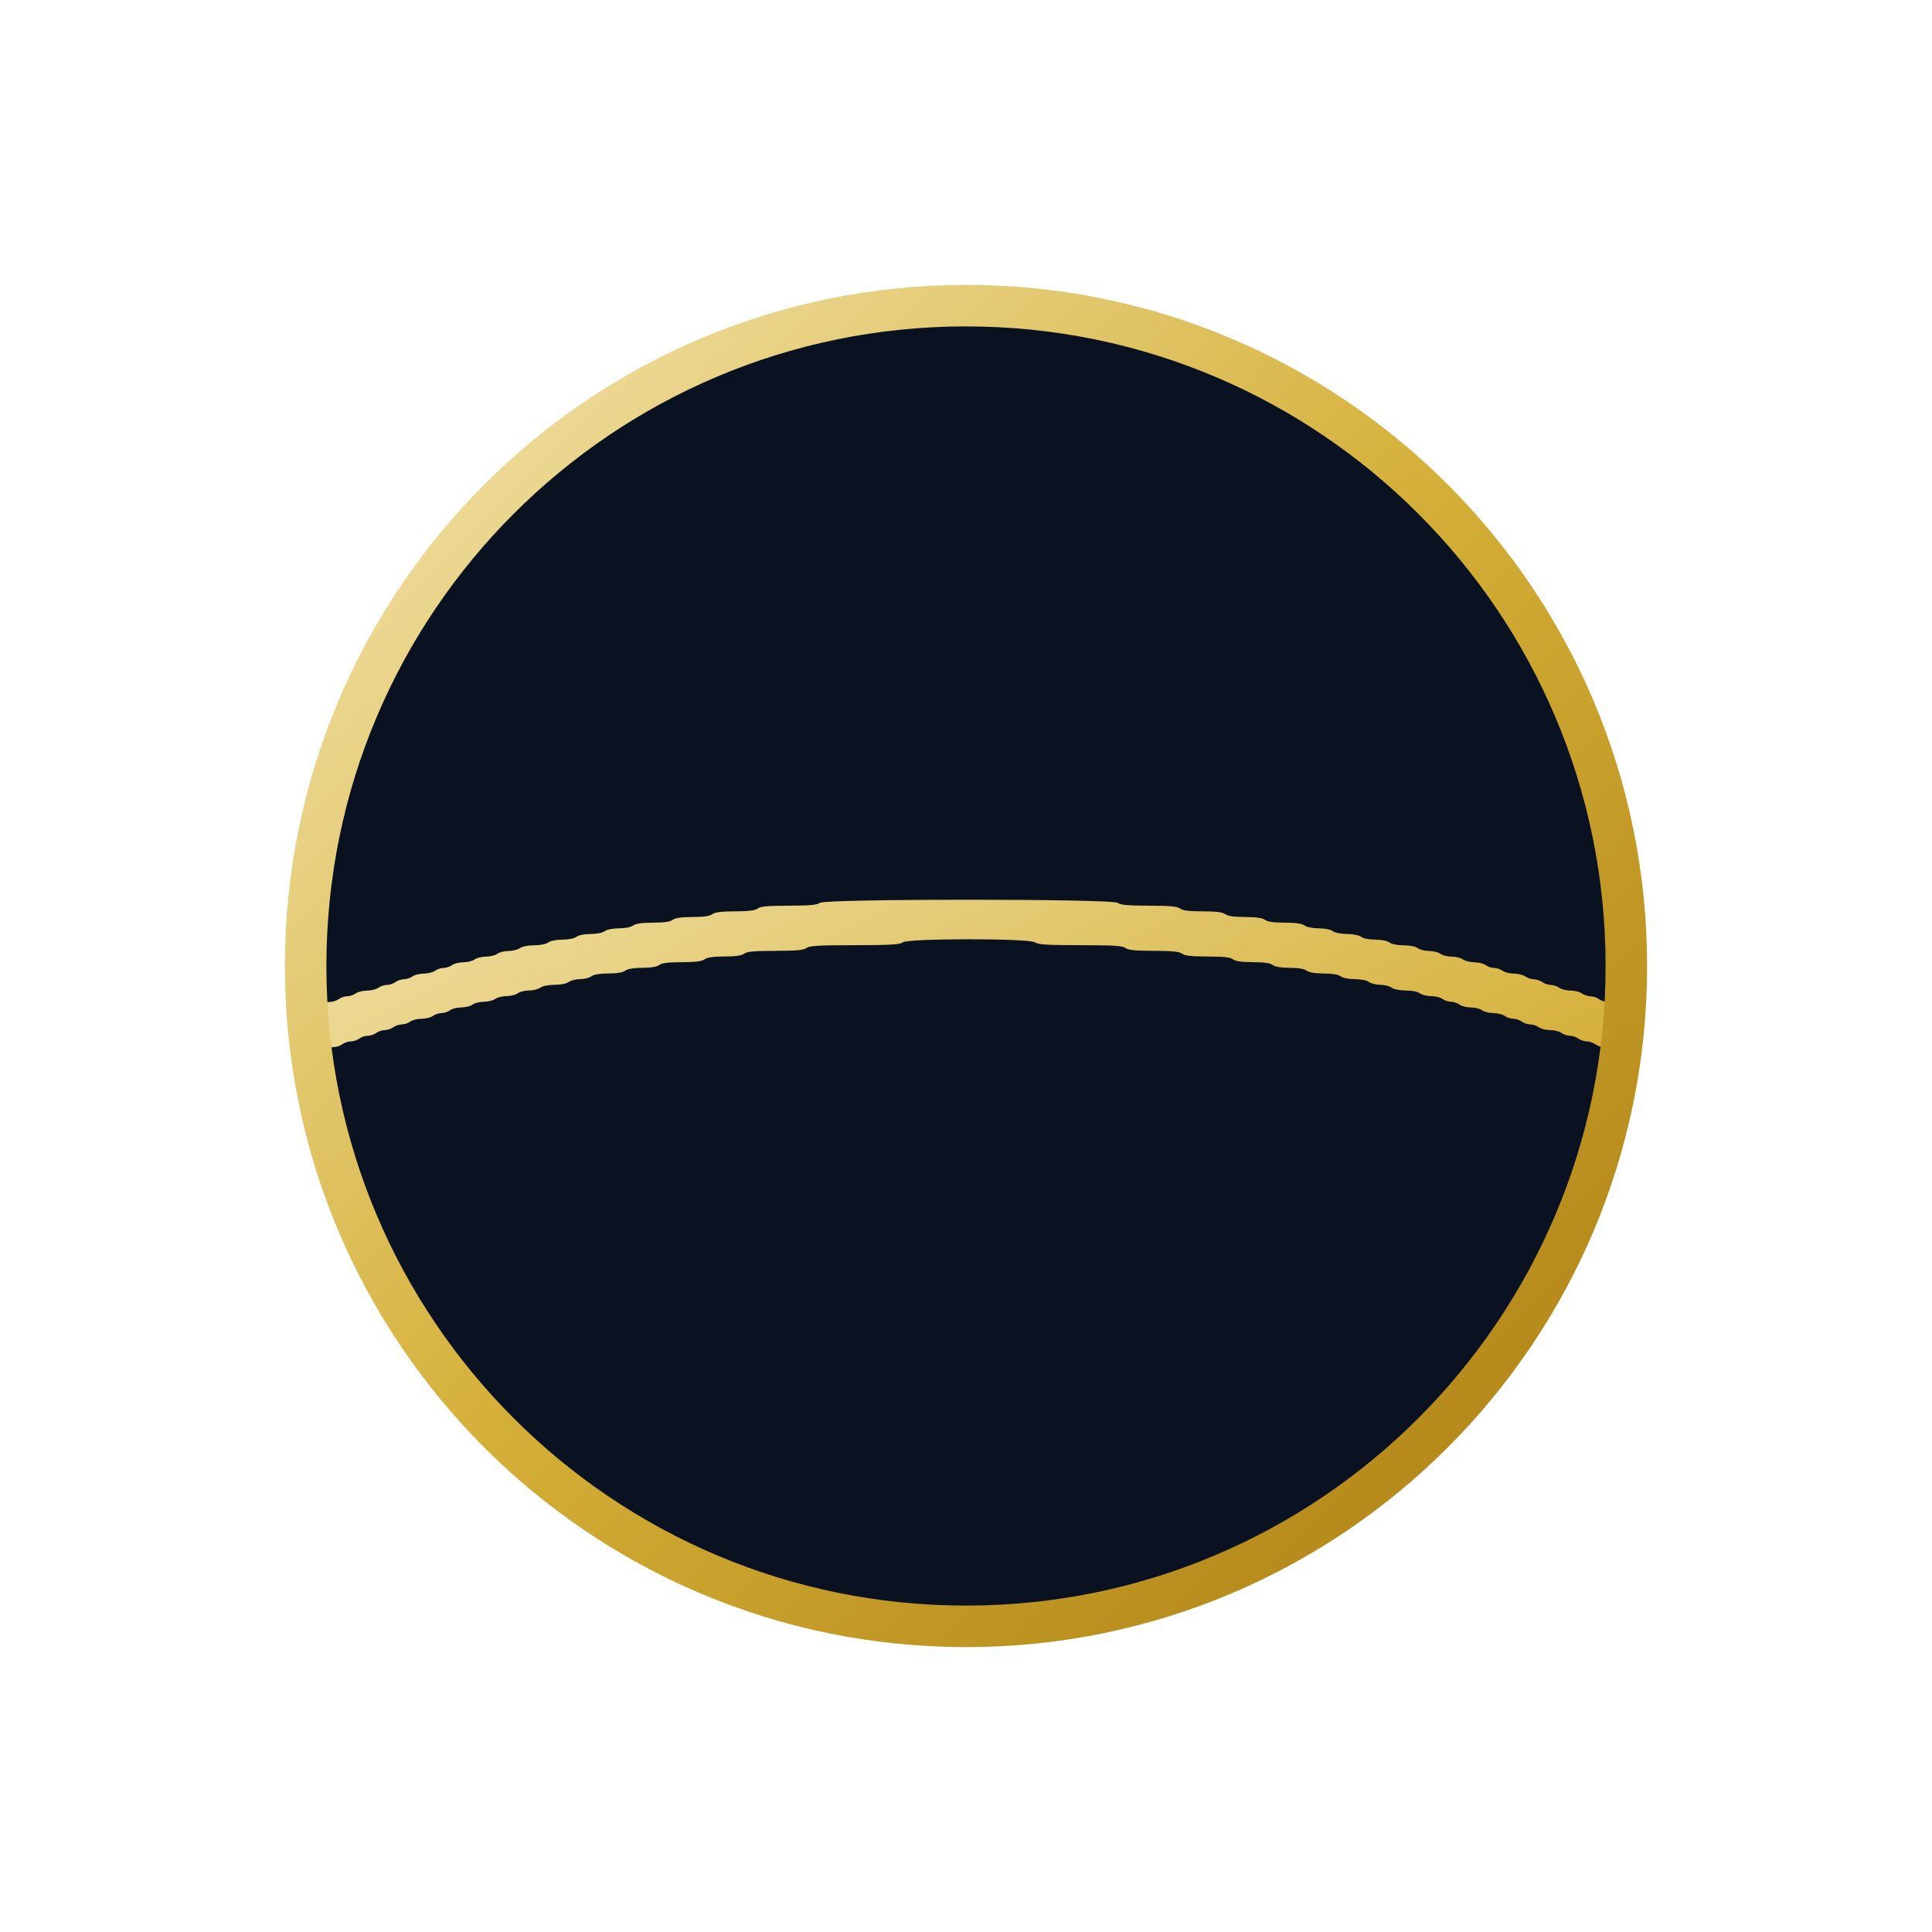
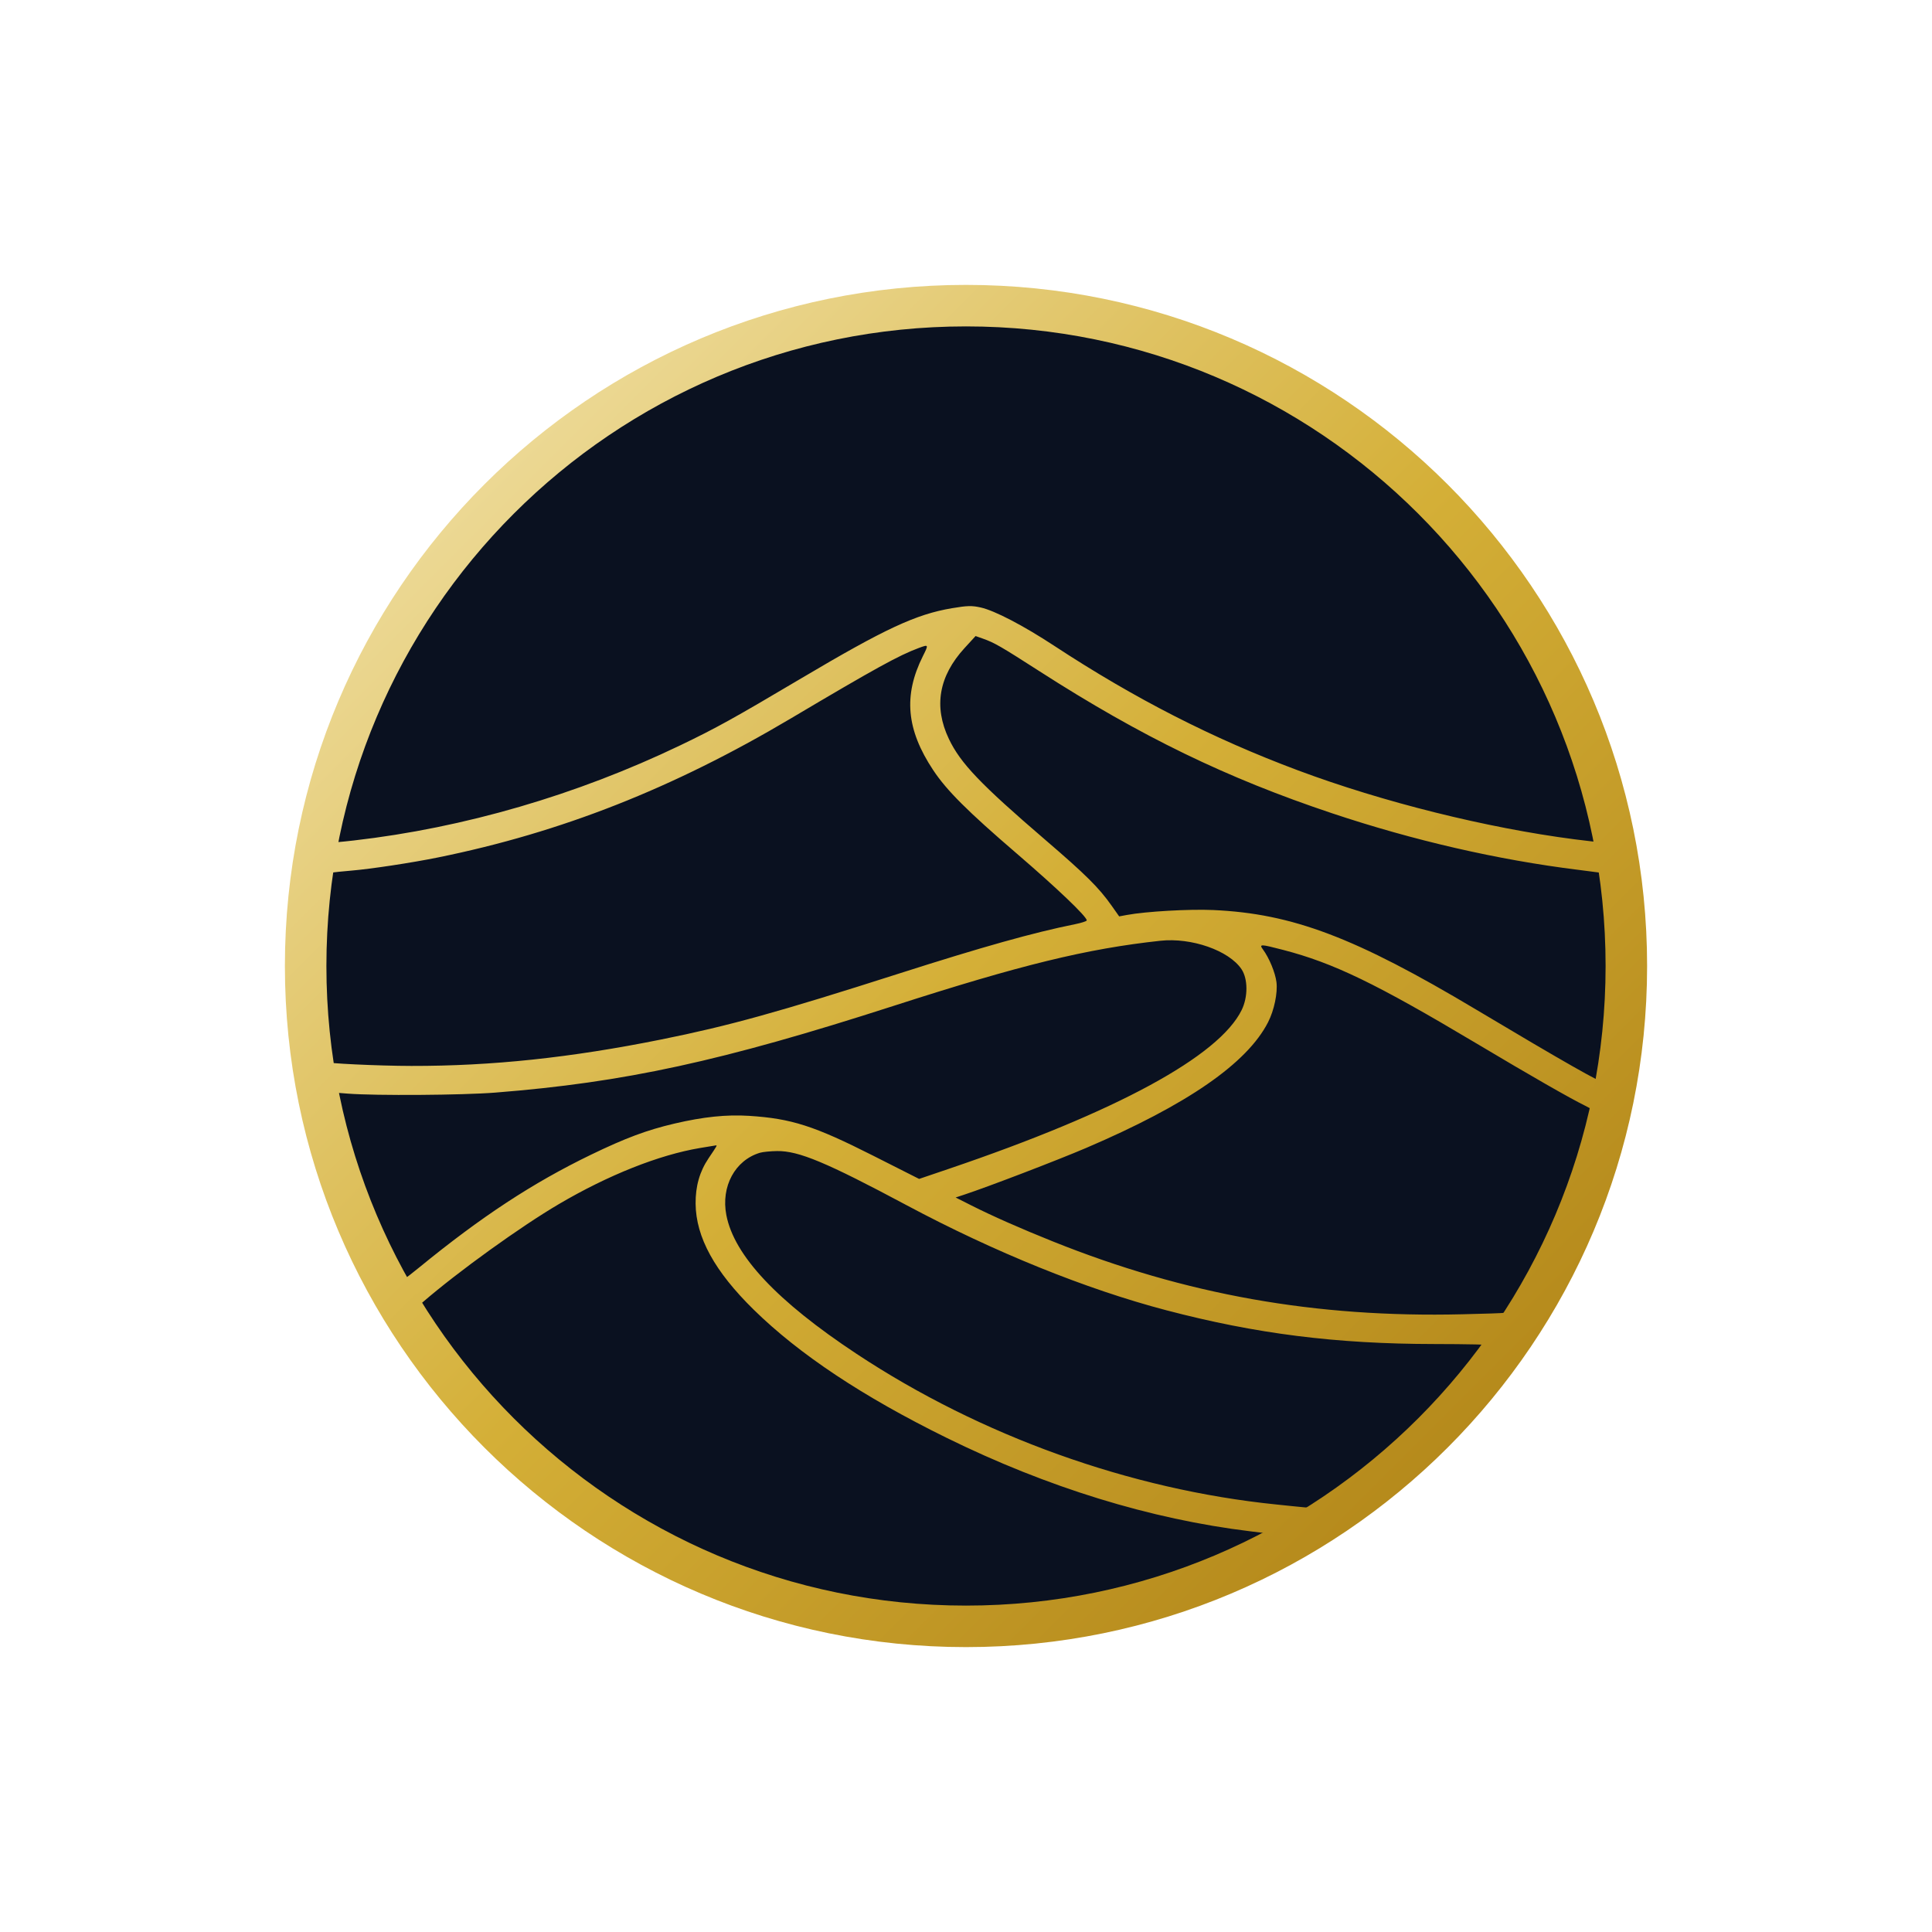
<svg xmlns="http://www.w3.org/2000/svg" viewBox="0 0 1024 1024" width="1024" height="1024" fill="none">
  <defs>
-     <clipPath id="circleBounds">
+     <clipPath id="circleClip">
      <circle cx="512" cy="512" r="350" />
    </clipPath>
-     <linearGradient id="goldGradient" x1="0%" y1="0%" x2="100%" y2="100%">
+     <linearGradient id="duneGold" x1="0%" y1="0%" x2="100%" y2="100%">
      <stop offset="0%" stop-color="#F5E8B7" />
      <stop offset="50%" stop-color="#D4AF37" />
      <stop offset="100%" stop-color="#AA7C11" />
    </linearGradient>
  </defs>
  <circle cx="512" cy="512" r="350" fill="#0A1120" />
-   <g clip-path="url(#circleBounds)" fill="url(#goldGradient)">
-     <path d="M 434.559 478.532 C 433.064 479.663, 429.274 480.007, 418.059 480.032 C 406.844 480.056, 403.054 480.401, 401.559 481.532 C 400.159 482.591, 396.815 483.009, 389.559 483.032 C 382.303 483.055, 378.959 483.473, 377.559 484.532 C 376.213 485.550, 372.995 486.010, 367.059 486.032 C 361.123 486.054, 357.905 486.514, 356.559 487.532 C 355.213 488.550, 351.995 489.010, 346.059 489.032 C 340.123 489.054, 336.905 489.514, 335.559 490.532 C 334.409 491.402, 331.353 492.013, 328.059 492.032 C 324.765 492.051, 321.709 492.662, 320.559 493.532 C 319.409 494.402, 316.353 495.013, 313.059 495.032 C 309.765 495.051, 306.709 495.662, 305.559 496.532 C 304.409 497.402, 301.353 498.013, 298.059 498.032 C 294.765 498.051, 291.709 498.662, 290.559 499.532 C 289.409 500.402, 286.353 501.013, 283.059 501.032 C 279.765 501.051, 276.709 501.662, 275.559 502.532 C 274.491 503.339, 271.791 504.014, 269.559 504.032 C 267.326 504.049, 264.626 504.724, 263.559 505.532 C 262.491 506.339, 259.791 507.014, 257.559 507.032 C 255.326 507.049, 252.626 507.724, 251.559 508.532 C 250.491 509.339, 247.791 510.014, 245.559 510.032 C 243.326 510.049, 240.626 510.724, 239.559 511.532 C 238.491 512.339, 236.466 513.014, 235.059 513.032 C 233.651 513.049, 231.626 513.724, 230.559 514.532 C 229.491 515.339, 226.791 516.014, 224.559 516.032 C 222.326 516.049, 219.626 516.724, 218.559 517.532 C 217.491 518.339, 215.466 519.014, 214.059 519.032 C 212.651 519.049, 210.626 519.724, 209.559 520.532 C 208.491 521.339, 206.466 522.014, 205.059 522.032 C 203.651 522.049, 201.626 522.724, 200.559 523.532 C 199.491 524.339, 196.791 525.014, 194.559 525.032 C 192.326 525.049, 189.626 525.724, 188.559 526.532 C 187.491 527.339, 185.466 528.014, 184.059 528.032 C 182.651 528.049, 180.626 528.724, 179.559 529.532 C 178.491 530.339, 176.466 531.014, 175.059 531.032 C 173.651 531.049, 171.626 531.724, 170.559 532.532 C 169.491 533.339, 167.642 534, 166.450 534 C 165.257 534, 161.752 535.350, 158.660 537 C 155.568 538.650, 152.017 540.014, 150.769 540.032 C 149.521 540.049, 147.626 540.724, 146.559 541.532 C 145.491 542.339, 143.466 543.014, 142.059 543.032 C 140.651 543.049, 138.626 543.724, 137.559 544.532 C 136.491 545.339, 134.642 546, 133.450 546 C 132.257 546, 128.752 547.350, 125.660 549 C 122.568 550.650, 119.193 552, 118.160 552 C 117.127 552, 113.752 553.350, 110.660 555 C 107.568 556.650, 104.221 558, 103.223 558 C 102.225 558, 97.473 560.025, 92.664 562.500 C 87.854 564.975, 83.149 567.001, 82.209 567.001 C 81.269 567.002, 73.822 570.377, 65.660 574.501 C 57.497 578.626, 50.072 582.001, 49.160 582.003 C 47.014 582.007, 34.266 588.424, 31.573 590.856 C 30.433 591.885, 22.862 595.998, 14.750 599.994 L -0 607.260 0.010 621.880 C 0.020 636.500, 0.020 636.500, 5.540 638.955 C 8.576 640.305, 11.792 642.218, 12.687 643.206 C 13.581 644.194, 17.076 646.309, 20.453 647.904 C 23.830 649.500, 27.181 651.514, 27.899 652.379 C 28.618 653.244, 31.972 655.262, 35.353 656.862 C 38.734 658.462, 42.357 660.723, 43.405 661.886 C 44.453 663.049, 45.900 664, 46.620 664 C 47.341 664, 49.468 665.350, 51.347 667 C 53.226 668.650, 55.251 670, 55.847 670 C 56.443 670, 58.468 671.350, 60.347 673 C 62.226 674.650, 64.251 676, 64.847 676 C 65.443 676, 67.468 677.350, 69.347 679 C 71.226 680.650, 73.251 682, 73.847 682 C 74.443 682, 76.468 683.350, 78.347 685 C 80.226 686.650, 82.286 688, 82.925 688 C 83.563 688, 86.251 690.025, 88.897 692.500 C 91.543 694.975, 94.243 697, 94.897 697 C 95.551 697, 98.251 699.025, 100.897 701.500 C 103.543 703.975, 106.243 706, 106.897 706 C 107.551 706, 110.251 708.025, 112.897 710.500 C 115.543 712.975, 118.262 715, 118.940 715 C 119.618 715, 122.985 717.700, 126.421 721 C 129.858 724.300, 133.233 727, 133.921 727 C 134.610 727, 137.985 729.700, 141.421 733 C 144.858 736.300, 148.255 739, 148.970 739 C 149.685 739, 154.399 743.050, 159.447 748 C 164.494 752.950, 169.244 757, 170.001 757 C 170.758 757, 179.520 765.100, 189.473 775 C 199.426 784.900, 208.186 793, 208.942 793 C 210.814 793, 234 816.021, 234 817.880 C 234 818.698, 241.425 826.838, 250.500 835.970 C 259.575 845.103, 267 853.181, 267 853.922 C 267 854.663, 271.050 859.399, 276 864.447 C 280.950 869.494, 285 874.211, 285 874.927 C 285 875.643, 288.375 879.698, 292.500 883.937 C 296.625 888.175, 300 892.193, 300 892.865 C 300 893.536, 302.025 896.251, 304.500 898.897 C 306.975 901.543, 309 904.243, 309 904.897 C 309 905.551, 311.025 908.251, 313.500 910.897 C 315.975 913.543, 318 916.243, 318 916.897 C 318 917.551, 320.025 920.251, 322.500 922.897 C 324.975 925.543, 327 928.243, 327 928.897 C 327 929.551, 329.025 932.251, 331.500 934.897 C 333.975 937.543, 336 940.208, 336 940.819 C 336 941.430, 337.350 943.468, 339 945.347 C 340.650 947.226, 342 949.251, 342 949.847 C 342 950.443, 343.350 952.468, 345 954.347 C 346.650 956.226, 348 958.251, 348 958.847 C 348 959.443, 349.350 961.468, 351 963.347 C 352.650 965.226, 354 967.251, 354 967.847 C 354 968.443, 355.350 970.468, 357 972.347 C 358.650 974.226, 360 976.251, 360 976.847 C 360 977.443, 361.253 979.409, 362.785 981.215 C 364.316 983.022, 366.769 987.014, 368.236 990.087 C 369.702 993.160, 371.576 996.233, 372.401 996.918 C 374.602 998.744, 378.285 1006.815, 377.660 1008.443 C 377.364 1009.214, 373.257 1011.733, 368.533 1014.041 C 360.107 1018.158, 356.824 1021.224, 358.765 1023.165 C 359.346 1023.746, 376.959 1023.996, 404.108 1023.808 C 444.476 1023.528, 448.724 1023.341, 450.973 1021.750 C 452.332 1020.788, 454.668 1020, 456.163 1020 C 457.659 1020, 459.160 1019.550, 459.500 1019 C 460.719 1017.028, 462.873 1018.052, 463.184 1020.750 C 463.500 1023.500, 463.500 1023.500, 487.413 1023.768 C 511.326 1024.037, 511.326 1024.037, 519.541 1016.018 C 524.059 1011.608, 528.433 1008, 529.260 1008 C 530.088 1008, 537.905 1011.595, 546.633 1015.988 C 562.500 1023.976, 562.500 1023.976, 599.171 1023.988 C 635.841 1024, 635.841 1024, 636.477 1021.104 C 636.827 1019.511, 638.031 1017.377, 639.152 1016.363 C 640.273 1015.348, 643.202 1010.382, 645.661 1005.326 C 648.121 1000.271, 650.800 995.581, 651.616 994.904 C 652.431 994.227, 654.298 991.160, 655.764 988.087 C 657.231 985.014, 659.684 981.022, 661.215 979.215 C 662.747 977.409, 664 975.443, 664 974.847 C 664 974.251, 665.350 972.226, 667 970.347 C 668.650 968.468, 670 966.443, 670 965.847 C 670 965.251, 671.350 963.226, 673 961.347 C 674.650 959.468, 676 957.443, 676 956.847 C 676 956.251, 677.350 954.226, 679 952.347 C 680.650 950.468, 682 948.443, 682 947.847 C 682 947.251, 683.350 945.226, 685 943.347 C 686.650 941.468, 688 939.430, 688 938.819 C 688 938.208, 690.025 935.543, 692.500 932.897 C 694.975 930.251, 697 927.551, 697 926.897 C 697 926.243, 699.025 923.543, 701.500 920.897 C 703.975 918.251, 706 915.551, 706 914.897 C 706 914.243, 708.025 911.543, 710.500 908.897 C 712.975 906.251, 715 903.551, 715 902.897 C 715 902.243, 717.025 899.543, 719.500 896.897 C 721.975 894.251, 724 891.536, 724 890.865 C 724 890.193, 727.375 886.175, 731.500 881.937 C 735.625 877.698, 739 873.648, 739 872.937 C 739 872.225, 742.375 868.175, 746.500 863.937 C 750.625 859.698, 754 855.631, 754 854.899 C 754 854.167, 762.100 845.426, 772 835.473 C 781.900 825.520, 790 816.706, 790 815.885 C 790 814.022, 813.182 791, 815.058 791 C 815.814 791, 824.574 782.900, 834.527 773 C 844.480 763.100, 853.242 755, 853.999 755 C 854.756 755, 859.506 750.950, 864.553 746 C 869.601 741.050, 874.315 737, 875.030 737 C 875.745 737, 879.142 734.300, 882.579 731 C 886.015 727.700, 889.390 725, 890.079 725 C 890.767 725, 894.142 722.300, 897.579 719 C 901.015 715.700, 904.382 713, 905.060 713 C 905.738 713, 908.457 710.975, 911.103 708.500 C 913.749 706.025, 916.449 704, 917.103 704 C 917.757 704, 920.457 701.975, 923.103 699.500 C 925.749 697.025, 928.449 695, 929.103 695 C 929.757 695, 932.457 692.975, 935.103 690.500 C 937.749 688.025, 940.437 686, 941.075 686 C 941.714 686, 943.774 684.650, 945.653 683 C 947.532 681.350, 949.557 680, 950.153 680 C 950.749 680, 952.774 678.650, 954.653 677 C 956.532 675.350, 958.557 674, 959.153 674 C 959.749 674, 961.774 672.650, 963.653 671 C 965.532 669.350, 967.557 668, 968.153 668 C 968.749 668, 970.774 666.650, 972.653 665 C 974.532 663.350, 976.659 662, 977.380 662 C 978.100 662, 979.547 661.049, 980.595 659.886 C 981.643 658.723, 985.266 656.462, 988.647 654.862 C 992.028 653.262, 995.382 651.244, 996.101 650.379 C 996.819 649.514, 1000.194 647.489, 1003.601 645.879 C 1007.007 644.269, 1010.352 642.281, 1011.032 641.461 C 1012.860 639.258, 1022.124 634.834, 1023.667 635.426 C 1024.741 635.838, 1025 633.057, 1025 621.143 L 1025 606.349 1011.250 599.525 C 1003.688 595.772, 996.567 591.865, 995.427 590.843 C 992.717 588.413, 979.973 582.007, 977.840 582.003 C 976.928 582.001, 969.503 578.626, 961.340 574.501 C 953.178 570.377, 945.731 567.002, 944.791 567.001 C 943.851 567.001, 939.146 564.975, 934.336 562.500 C 929.527 560.025, 924.775 558, 923.777 558 C 922.779 558, 919.432 556.650, 916.340 555 C 913.248 553.350, 909.873 552, 908.840 552 C 907.807 552, 904.432 550.650, 901.340 549 C 898.248 547.350, 894.743 546, 893.550 546 C 892.358 546, 890.509 545.339, 889.441 544.532 C 888.374 543.724, 886.349 543.049, 884.941 543.032 C 883.534 543.014, 881.509 542.339, 880.441 541.532 C 879.374 540.724, 877.479 540.049, 876.231 540.032 C 874.983 540.014, 871.432 538.650, 868.340 537 C 865.248 535.350, 861.743 534, 860.550 534 C 859.358 534, 857.509 533.339, 856.441 532.532 C 855.374 531.724, 853.349 531.049, 851.941 531.032 C 850.534 531.014, 848.509 530.339, 847.441 529.532 C 846.374 528.724, 844.349 528.049, 842.941 528.032 C 841.534 528.014, 839.509 527.339, 838.441 526.532 C 837.374 525.724, 834.674 525.049, 832.441 525.032 C 830.209 525.014, 827.509 524.339, 826.441 523.532 C 825.374 522.724, 823.349 522.049, 821.941 522.032 C 820.534 522.014, 818.509 521.339, 817.441 520.532 C 816.374 519.724, 814.349 519.049, 812.941 519.032 C 811.534 519.014, 809.509 518.339, 808.441 517.532 C 807.374 516.724, 804.674 516.049, 802.441 516.032 C 800.209 516.014, 797.509 515.339, 796.441 514.532 C 795.374 513.724, 793.349 513.049, 791.941 513.032 C 790.534 513.014, 788.509 512.339, 787.441 511.532 C 786.374 510.724, 783.674 510.049, 781.441 510.032 C 779.209 510.014, 776.509 509.339, 775.441 508.532 C 774.374 507.724, 771.674 507.049, 769.441 507.032 C 767.209 507.014, 764.509 506.339, 763.441 505.532 C 762.374 504.724, 759.674 504.049, 757.441 504.032 C 755.209 504.014, 752.509 503.339, 751.441 502.532 C 750.291 501.662, 747.235 501.051, 743.941 501.032 C 740.647 501.013, 737.591 500.402, 736.441 499.532 C 735.291 498.662, 732.235 498.051, 728.941 498.032 C 725.647 498.013, 722.591 497.402, 721.441 496.532 C 720.291 495.662, 717.235 495.051, 713.941 495.032 C 710.647 495.013, 707.591 494.402, 706.441 493.532 C 705.291 492.662, 702.235 492.051, 698.941 492.032 C 695.647 492.013, 692.591 491.402, 691.441 490.532 C 690.095 489.514, 686.877 489.054, 680.941 489.032 C 675.005 489.010, 671.787 488.550, 670.441 487.532 C 669.095 486.514, 665.877 486.054, 659.941 486.032 C 654.005 486.010, 650.787 485.550, 649.441 484.532 C 648.041 483.473, 644.697 483.055, 637.441 483.032 C 630.185 483.009, 626.841 482.591, 625.441 481.532 C 623.946 480.401, 620.156 480.056, 608.941 480.032 C 597.726 480.007, 593.936 479.663, 592.441 478.532 C 589.519 476.322, 437.481 476.322, 434.559 478.532 M 478.441 499.468 C 476.865 500.660, 472.071 500.942, 452.941 500.968 C 433.811 500.994, 429.017 501.276, 427.441 502.468 C 425.946 503.599, 422.156 503.944, 410.941 503.968 C 399.726 503.993, 395.936 504.337, 394.441 505.468 C 393.095 506.486, 389.877 506.946, 383.941 506.968 C 378.005 506.990, 374.787 507.450, 373.441 508.468 C 372.041 509.527, 368.697 509.945, 361.441 509.968 C 354.185 509.991, 350.841 510.409, 349.441 511.468 C 348.172 512.428, 345.057 512.947, 340.441 512.968 C 335.826 512.989, 332.710 513.508, 331.441 514.468 C 330.172 515.428, 327.057 515.947, 322.441 515.968 C 317.826 515.989, 314.710 516.508, 313.441 517.468 C 312.374 518.276, 309.674 518.951, 307.441 518.968 C 305.209 518.986, 302.509 519.661, 301.441 520.468 C 300.291 521.338, 297.235 521.949, 293.941 521.968 C 290.647 521.987, 287.591 522.598, 286.441 523.468 C 285.374 524.276, 282.674 524.951, 280.441 524.968 C 278.209 524.986, 275.509 525.661, 274.441 526.468 C 273.374 527.276, 270.674 527.951, 268.441 527.968 C 266.209 527.986, 263.509 528.661, 262.441 529.468 C 261.374 530.276, 258.674 530.951, 256.441 530.968 C 254.209 530.986, 251.509 531.661, 250.441 532.468 C 249.374 533.276, 246.674 533.951, 244.441 533.968 C 242.209 533.986, 239.509 534.661, 238.441 535.468 C 237.374 536.276, 235.349 536.951, 233.941 536.968 C 232.534 536.986, 230.509 537.661, 229.441 538.468 C 228.374 539.276, 225.674 539.951, 223.441 539.968 C 221.209 539.986, 218.509 540.661, 217.441 541.468 C 216.374 542.276, 214.349 542.951, 212.941 542.968 C 211.534 542.986, 209.509 543.661, 208.441 544.468 C 207.374 545.276, 205.349 545.951, 203.941 545.968 C 202.534 545.986, 200.509 546.661, 199.441 547.468 C 198.374 548.276, 196.349 548.951, 194.941 548.968 C 193.534 548.986, 191.509 549.661, 190.441 550.468 C 189.374 551.276, 187.349 551.951, 185.941 551.968 C 184.534 551.986, 182.509 552.661, 181.441 553.468 C 180.374 554.276, 178.349 554.951, 176.941 554.968 C 175.534 554.986, 173.509 555.661, 172.441 556.468 C 171.374 557.276, 169.349 557.951, 167.941 557.968 C 166.534 557.986, 164.509 558.661, 163.441 559.468 C 162.374 560.276, 160.479 560.951, 159.231 560.968 C 157.983 560.986, 154.432 562.350, 151.340 564 C 148.248 565.650, 144.873 567, 143.840 567 C 142.807 567, 139.432 568.350, 136.340 570 C 133.248 571.650, 129.873 573, 128.840 573 C 127.807 573, 124.432 574.350, 121.340 576 C 118.248 577.650, 114.922 579, 113.950 579 C 112.977 579, 105.503 582.374, 97.340 586.499 C 89.178 590.623, 81.600 594.037, 80.500 594.085 C 77.790 594.204, 26.711 620.191, 26.244 621.688 C 26.041 622.342, 28.490 624.126, 31.687 625.654 C 34.884 627.181, 38.978 629.684, 40.785 631.215 C 42.591 632.747, 44.659 634, 45.380 634 C 46.100 634, 47.537 634.936, 48.573 636.081 C 49.609 637.225, 52.941 639.347, 55.978 640.796 C 59.015 642.245, 62.978 644.684, 64.785 646.215 C 66.591 647.747, 68.557 649, 69.153 649 C 69.749 649, 71.774 650.350, 73.653 652 C 75.532 653.650, 77.557 655, 78.153 655 C 78.749 655, 80.774 656.350, 82.653 658 C 84.532 659.650, 86.570 661, 87.181 661 C 87.792 661, 90.457 663.025, 93.103 665.500 C 95.749 667.975, 98.437 670, 99.075 670 C 99.714 670, 101.774 671.350, 103.653 673 C 105.532 674.650, 107.570 676, 108.181 676 C 108.792 676, 111.457 678.025, 114.103 680.500 C 116.749 682.975, 119.449 685, 120.103 685 C 120.757 685, 123.457 687.025, 126.103 689.500 C 128.749 691.975, 131.449 694, 132.103 694 C 132.757 694, 135.457 696.025, 138.103 698.500 C 140.749 700.975, 143.458 703, 144.122 703 C 144.787 703, 148.142 705.700, 151.579 709 C 155.015 712.300, 158.390 715, 159.079 715 C 159.767 715, 163.142 717.700, 166.579 721 C 170.015 724.300, 173.404 727, 174.109 727 C 174.814 727, 180.185 731.725, 186.046 737.500 C 191.906 743.275, 197.338 748, 198.117 748 C 199.967 748, 281 829.122, 281 830.974 C 281 831.753, 285.725 837.185, 291.500 843.046 C 297.275 848.906, 302 854.293, 302 855.016 C 302 855.739, 304.700 859.142, 308 862.579 C 311.300 866.015, 314 869.390, 314 870.079 C 314 870.767, 316.700 874.142, 320 877.579 C 323.300 881.015, 326 884.382, 326 885.060 C 326 885.738, 328.025 888.457, 330.500 891.103 C 332.975 893.749, 335 896.449, 335 897.103 C 335 897.757, 337.025 900.457, 339.500 903.103 C 341.975 905.749, 344 908.449, 344 909.103 C 344 909.757, 346.025 912.457, 348.500 915.103 C 350.975 917.749, 353 920.437, 353 921.075 C 353 921.714, 354.350 923.774, 356 925.653 C 357.650 927.532, 359 929.570, 359 930.181 C 359 930.792, 361.025 933.457, 363.500 936.103 C 365.975 938.749, 368 941.437, 368 942.075 C 368 942.714, 369.350 944.774, 371 946.653 C 372.650 948.532, 374 950.557, 374 951.153 C 374 951.749, 375.350 953.774, 377 955.653 C 378.650 957.532, 380 959.659, 380 960.380 C 380 961.100, 380.936 962.537, 382.081 963.573 C 383.225 964.609, 385.347 967.941, 386.796 970.978 C 388.245 974.015, 390.684 977.978, 392.215 979.785 C 393.747 981.591, 395 983.659, 395 984.380 C 395 985.100, 395.962 986.547, 397.138 987.595 C 398.314 988.643, 399.895 990.962, 400.651 992.750 C 402.451 997.002, 406.031 997.071, 413.660 993 C 416.752 991.350, 420.257 990, 421.450 990 C 422.642 990, 424.491 989.339, 425.559 988.532 C 426.626 987.724, 428.651 987.049, 430.059 987.032 C 431.466 987.014, 433.491 986.339, 434.559 985.532 C 435.626 984.724, 437.651 984.049, 439.059 984.032 C 440.466 984.014, 442.491 983.339, 443.559 982.532 C 444.626 981.724, 446.651 981.049, 448.059 981.032 C 449.466 981.014, 451.491 980.339, 452.559 979.532 C 453.626 978.724, 455.651 978.049, 457.059 978.032 C 458.466 978.014, 460.491 977.339, 461.559 976.532 C 462.626 975.724, 465.326 975.049, 467.559 975.032 C 469.791 975.014, 472.491 974.339, 473.559 973.532 C 474.828 972.572, 477.943 972.053, 482.559 972.032 C 487.174 972.011, 490.290 971.492, 491.559 970.532 C 492.959 969.473, 496.303 969.055, 503.559 969.032 C 510.815 969.009, 514.159 968.591, 515.559 967.532 C 518.032 965.661, 520.968 965.661, 523.441 967.532 C 524.591 968.402, 527.647 969.013, 530.941 969.032 C 534.235 969.051, 537.291 969.662, 538.441 970.532 C 539.509 971.339, 542.209 972.014, 544.441 972.032 C 546.674 972.049, 549.374 972.724, 550.441 973.532 C 551.509 974.339, 553.358 975, 554.550 975 C 555.743 975, 559.248 976.350, 562.340 978 C 565.432 979.650, 568.776 981, 569.770 981 C 572.005 981, 578.590 984.296, 581.405 986.824 C 582.557 987.859, 587.100 990.448, 591.500 992.578 C 595.900 994.708, 600.978 997.699, 602.785 999.225 C 604.591 1000.751, 606.557 1002, 607.153 1002 C 607.749 1002, 609.850 1003.417, 611.823 1005.149 C 615.140 1008.062, 615.488 1008.163, 616.455 1006.495 C 617.030 1005.503, 618.641 1003.298, 620.035 1001.596 C 621.429 999.893, 623.755 996.015, 625.204 992.978 C 626.653 989.941, 628.775 986.609, 629.919 985.573 C 631.064 984.537, 632 983.100, 632 982.380 C 632 981.659, 633.253 979.591, 634.785 977.785 C 636.316 975.978, 638.755 972.015, 640.204 968.978 C 641.653 965.941, 643.775 962.609, 644.919 961.573 C 646.064 960.537, 647 959.100, 647 958.380 C 647 957.659, 648.350 955.532, 650 953.653 C 651.650 951.774, 653 949.749, 653 949.153 C 653 948.557, 654.350 946.532, 656 944.653 C 657.650 942.774, 659 940.714, 659 940.075 C 659 939.437, 661.025 936.749, 663.500 934.103 C 665.975 931.457, 668 928.792, 668 928.181 C 668 927.570, 669.350 925.532, 671 923.653 C 672.650 921.774, 674 919.714, 674 919.075 C 674 918.437, 676.025 915.749, 678.500 913.103 C 680.975 910.457, 683 907.757, 683 907.103 C 683 906.449, 685.025 903.749, 687.500 901.103 C 689.975 898.457, 692 895.757, 692 895.103 C 692 894.449, 694.025 891.749, 696.500 889.103 C 698.975 886.457, 701 883.738, 701 883.060 C 701 882.382, 703.700 879.015, 707 875.579 C 710.300 872.142, 713 868.767, 713 868.079 C 713 867.390, 715.700 864.015, 719 860.579 C 722.300 857.142, 725 853.739, 725 853.016 C 725 852.293, 729.725 846.906, 735.500 841.046 C 741.275 835.185, 746 829.753, 746 828.974 C 746 827.122, 827.033 746, 828.883 746 C 829.662 746, 835.094 741.275, 840.954 735.500 C 846.815 729.725, 852.186 725, 852.891 725 C 853.596 725, 856.985 722.300, 860.421 719 C 863.858 715.700, 867.233 713, 867.921 713 C 868.610 713, 871.985 710.300, 875.421 707 C 878.858 703.700, 882.213 701, 882.878 701 C 883.542 701, 886.251 698.975, 888.897 696.500 C 891.543 694.025, 894.243 692, 894.897 692 C 895.551 692, 898.251 689.975, 900.897 687.500 C 903.543 685.025, 906.243 683, 906.897 683 C 907.551 683, 910.251 680.975, 912.897 678.500 C 915.543 676.025, 918.208 674, 918.819 674 C 919.430 674, 921.468 672.650, 923.347 671 C 925.226 669.350, 927.286 668, 927.925 668 C 928.563 668, 931.251 665.975, 933.897 663.500 C 936.543 661.025, 939.208 659, 939.819 659 C 940.430 659, 942.468 657.650, 944.347 656 C 946.226 654.350, 948.251 653, 948.847 653 C 949.443 653, 951.468 651.650, 953.347 650 C 955.226 648.350, 957.251 647, 957.847 647 C 958.443 647, 960.409 645.747, 962.215 644.215 C 964.022 642.684, 967.985 640.245, 971.022 638.796 C 974.059 637.347, 977.391 635.225, 978.427 634.081 C 979.463 632.936, 980.900 632, 981.620 632 C 982.341 632, 984.409 630.746, 986.215 629.214 C 988.022 627.682, 991.407 625.544, 993.737 624.464 C 996.068 623.384, 997.843 622.050, 997.681 621.500 C 997.279 620.134, 940.005 591.196, 937.487 591.087 C 936.379 591.039, 930.159 588.300, 923.665 585 C 917.170 581.700, 911.081 579, 910.133 579 C 909.185 579, 904.473 576.975, 899.664 574.500 C 894.854 572.025, 890.100 570, 889.100 570 C 888.100 570, 884.752 568.650, 881.660 567 C 878.568 565.350, 875.017 563.986, 873.769 563.968 C 872.521 563.951, 870.626 563.276, 869.559 562.468 C 868.491 561.661, 866.642 561, 865.450 561 C 864.257 561, 860.752 559.650, 857.660 558 C 854.568 556.350, 851.017 554.986, 849.769 554.968 C 848.521 554.951, 846.626 554.276, 845.559 553.468 C 844.491 552.661, 842.466 551.986, 841.059 551.968 C 839.651 551.951, 837.626 551.276, 836.559 550.468 C 835.491 549.661, 833.466 548.986, 832.059 548.968 C 830.651 548.951, 828.626 548.276, 827.559 547.468 C 826.491 546.661, 823.791 545.986, 821.559 545.968 C 819.326 545.951, 816.626 545.276, 815.559 544.468 C 814.491 543.661, 812.466 542.986, 811.059 542.968 C 809.651 542.951, 807.626 542.276, 806.559 541.468 C 805.491 540.661, 803.466 539.986, 802.059 539.968 C 800.651 539.951, 798.626 539.276, 797.559 538.468 C 796.491 537.661, 793.791 536.986, 791.559 536.968 C 789.326 536.951, 786.626 536.276, 785.559 535.468 C 784.491 534.661, 781.791 533.986, 779.559 533.968 C 777.326 533.951, 774.626 533.276, 773.559 532.468 C 772.491 531.661, 770.466 530.986, 769.059 530.968 C 767.651 530.951, 765.626 530.276, 764.559 529.468 C 763.491 528.661, 760.791 527.986, 758.559 527.968 C 756.326 527.951, 753.626 527.276, 752.559 526.468 C 751.409 525.598, 748.353 524.987, 745.059 524.968 C 741.765 524.949, 738.709 524.338, 737.559 523.468 C 736.491 522.661, 733.791 521.986, 731.559 521.968 C 729.326 521.951, 726.626 521.276, 725.559 520.468 C 724.409 519.598, 721.353 518.987, 718.059 518.968 C 714.765 518.949, 711.709 518.338, 710.559 517.468 C 709.290 516.508, 706.174 515.989, 701.559 515.968 C 696.943 515.947, 693.828 515.428, 692.559 514.468 C 691.290 513.508, 688.174 512.989, 683.559 512.968 C 678.943 512.947, 675.828 512.428, 674.559 511.468 C 673.213 510.450, 669.995 509.990, 664.059 509.968 C 658.123 509.946, 654.905 509.486, 653.559 508.468 C 652.119 507.379, 648.635 506.992, 640.059 506.968 C 631.483 506.945, 627.999 506.557, 626.559 505.468 C 625.088 504.356, 621.454 503.992, 611.559 503.968 C 601.663 503.944, 598.030 503.581, 596.559 502.468 C 594.992 501.283, 590.370 500.994, 572.559 500.968 C 554.748 500.943, 550.126 500.654, 548.559 499.468 C 545.673 497.285, 481.327 497.285, 478.441 499.468 M 0.402 622 C 0.402 630.525, 0.556 634.013, 0.743 629.750 C 0.931 625.487, 0.931 618.513, 0.743 614.250 C 0.556 609.987, 0.402 613.475, 0.402 622" fill-rule="evenodd" />
+   <g clip-path="url(#circleClip)" fill="url(#duneGold)">
+     <path d="M 496 161.139 C 423.946 163.931, 354.592 189.760, 294.500 236.184 C 278.973 248.179, 248.179 278.973, 236.184 294.500 C 189.747 354.609, 163.972 423.821, 161.146 496 C 157.727 583.307, 182.657 661.214, 236.184 730.500 C 248.179 746.027, 278.973 776.821, 294.500 788.816 C 354.609 835.253, 423.821 861.028, 496 863.854 C 583.307 867.273, 661.214 842.343, 730.500 788.816 C 746.027 776.821, 776.821 746.027, 788.816 730.500 C 835.253 670.391, 861.028 601.179, 863.854 529 C 867.273 441.693, 842.343 363.786, 788.816 294.500 C 776.821 278.973, 746.027 248.179, 730.500 236.184 C 692.724 207, 654.358 187.297, 610.500 174.555 C 573.397 163.776, 537.254 159.541, 496 161.139 M 484.500 168.649 C 482.850 168.842, 477.225 169.472, 472 170.049 C 432.927 174.367, 392.844 186.407, 357 204.592 C 284.899 241.172, 226.524 303.471, 194.983 377.500 C 188.996 391.552, 179.683 420.308, 176.561 434.379 C 175.111 440.913, 174.081 446.414, 174.271 446.604 C 174.461 446.794, 180.440 446.283, 187.558 445.467 C 245.968 438.776, 305.623 421.388, 360.527 395.051 C 379.555 385.923, 388.718 380.852, 424.500 359.641 C 469.122 333.191, 485.444 325.592, 504.584 322.359 C 512.697 320.988, 515.104 320.929, 519.816 321.983 C 527.228 323.642, 542.439 331.575, 558.789 342.309 C 601.483 370.338, 642.734 391.414, 688 408.325 C 732.928 425.110, 787.850 438.797, 834.587 444.856 C 842.789 445.920, 849.637 446.663, 849.804 446.507 C 850.731 445.647, 843.981 419.904, 838.529 403.500 C 826.553 367.470, 811.370 338.048, 789.477 308.445 C 730.013 228.037, 641.491 177.974, 543 169.049 C 532.491 168.097, 491.635 167.818, 484.500 168.649 M 511.238 343.482 C 497.553 358.416, 494.775 374.529, 502.933 391.651 C 509.087 404.566, 519.678 415.652, 554.103 445.208 C 575.511 463.589, 582.439 470.467, 589.191 480.041 L 593.187 485.707 597.343 484.938 C 607.415 483.076, 630.384 481.767, 643 482.335 C 685.077 484.233, 718.233 496.790, 782.500 535.169 C 828.331 562.538, 849.672 574.662, 850.521 573.812 C 851.282 573.052, 853.905 554.601, 855.092 541.665 C 856.905 521.905, 855.106 465.797, 852.577 463.246 C 852.439 463.107, 845.165 462.105, 836.413 461.019 C 793.814 455.736, 749.224 445.487, 706 431.044 C 650.120 412.372, 604.887 390.416, 551 355.805 C 530.313 342.518, 527.034 340.629, 520.923 338.473 L 517.072 337.114 511.238 343.482 M 487 343.435 C 476.469 347.328, 464.006 354.191, 419 380.883 C 356.579 417.903, 297.497 441.176, 232.257 454.444 C 218.248 457.293, 196.422 460.605, 186 461.464 C 181.875 461.804, 176.879 462.317, 174.897 462.604 L 171.294 463.126 170.040 471.313 C 167.896 485.309, 167.548 529.098, 169.439 546.955 C 170.340 555.455, 171.228 562.561, 171.414 562.747 C 172.262 563.595, 200.376 564.933, 218.017 564.965 C 260.652 565.042, 302.444 560.618, 350.500 550.941 C 386.348 543.722, 412.493 536.473, 476.500 516.005 C 520.755 501.854, 547.798 494.270, 569.750 489.857 C 573.188 489.165, 576 488.248, 576 487.819 C 576 485.784, 560.324 470.816, 539 452.491 C 512.726 429.912, 501.767 418.971, 494.600 408.167 C 480.365 386.706, 478.732 368.591, 489.154 347.750 C 492.254 341.549, 492.230 341.501, 487 343.435 M 615 498.625 C 576.012 502.858, 541.165 511.367, 473.500 533.175 C 382.483 562.510, 331.208 573.671, 262.500 579.103 C 245.122 580.477, 199.158 580.794, 184.342 579.643 L 174.184 578.853 176.143 587.676 C 180.121 605.596, 187.785 629.450, 195.201 647 C 198.759 655.418, 208.462 675.139, 210.892 678.891 C 211.594 679.975, 214.083 678.410, 222.146 671.814 C 255.107 644.852, 282.395 626.941, 313.235 612.023 C 331.529 603.174, 342.882 598.941, 357.500 595.517 C 372.770 591.942, 385.104 590.662, 397 591.421 C 419.479 592.855, 431.462 596.701, 462.792 612.537 L 487.153 624.851 502.995 619.471 C 591.757 589.327, 646.086 559.857, 658.111 535.332 C 661.511 528.399, 661.462 518.777, 658 513.652 C 651.323 503.764, 631.493 496.835, 615 498.625 M 669.407 503.250 C 672.722 507.766, 675.920 515.511, 676.549 520.543 C 677.262 526.254, 675.342 535.449, 672.115 541.774 C 660.989 563.583, 629.303 585.490, 575.727 608.414 C 560.531 614.916, 523.567 629.079, 511 633.214 L 506.500 634.695 514.715 638.841 C 526.001 644.537, 540.784 651.071, 558.075 658.005 C 628.453 686.227, 697.249 698.464, 775 696.592 C 801.259 695.959, 802.572 695.836, 804.089 693.852 C 807.822 688.973, 822.413 661.481, 827.460 649.816 C 835.457 631.334, 847 596.411, 847 590.698 C 847 590, 843.998 587.949, 840.330 586.140 C 831.815 581.941, 811.647 570.387, 782.500 553.011 C 729.196 521.233, 706.865 510.432, 680.045 503.458 C 668.016 500.331, 667.254 500.316, 669.407 503.250 M 370.921 608.482 C 349.262 612.131, 322.435 622.792, 296.360 638.112 C 275.973 650.090, 243.057 673.797, 224.087 690.164 L 219.840 693.829 226.969 704.454 C 268.476 766.319, 332.456 814.906, 403.500 838.513 C 443.708 851.873, 476.206 856.643, 520.755 855.722 C 554.227 855.030, 572.687 852.320, 604.839 843.379 C 626.647 837.314, 655.882 825.652, 672.653 816.328 L 677.807 813.462 662.744 811.634 C 609.723 805.197, 555.174 788.396, 501.500 761.970 C 457.357 740.236, 423.663 717.848, 399.564 694.235 C 378.799 673.889, 368.858 655.784, 368.686 638 C 368.597 628.765, 370.822 620.952, 375.536 613.947 C 380.282 606.894, 380.231 606.986, 379.309 607.103 C 378.864 607.159, 375.090 607.780, 370.921 608.482 M 402.764 610.996 C 389.554 614.973, 382.068 628.862, 384.975 644 C 389.092 665.447, 411.823 689.674, 454 717.567 C 519.889 761.140, 598.986 789.523, 676.520 797.415 C 702.695 800.079, 699.366 800.440, 709 793.884 C 732.493 777.897, 761.253 750.948, 780.294 727.080 C 786.182 719.699, 791 713.376, 791 713.029 C 791 712.682, 777.163 712.383, 760.250 712.365 C 708.126 712.310, 665.725 706.963, 618.049 694.432 C 575.590 683.273, 527.069 663.640, 480.500 638.776 C 437.939 616.051, 423.294 609.931, 411.852 610.086 C 408.359 610.133, 404.269 610.543, 402.764 610.996" fill-rule="evenodd" />
  </g>
-   <circle cx="512" cy="512" r="350" stroke="url(#goldGradient)" stroke-width="22" />
+   <circle cx="512" cy="512" r="350" stroke="url(#duneGold)" stroke-width="22" />
</svg>
